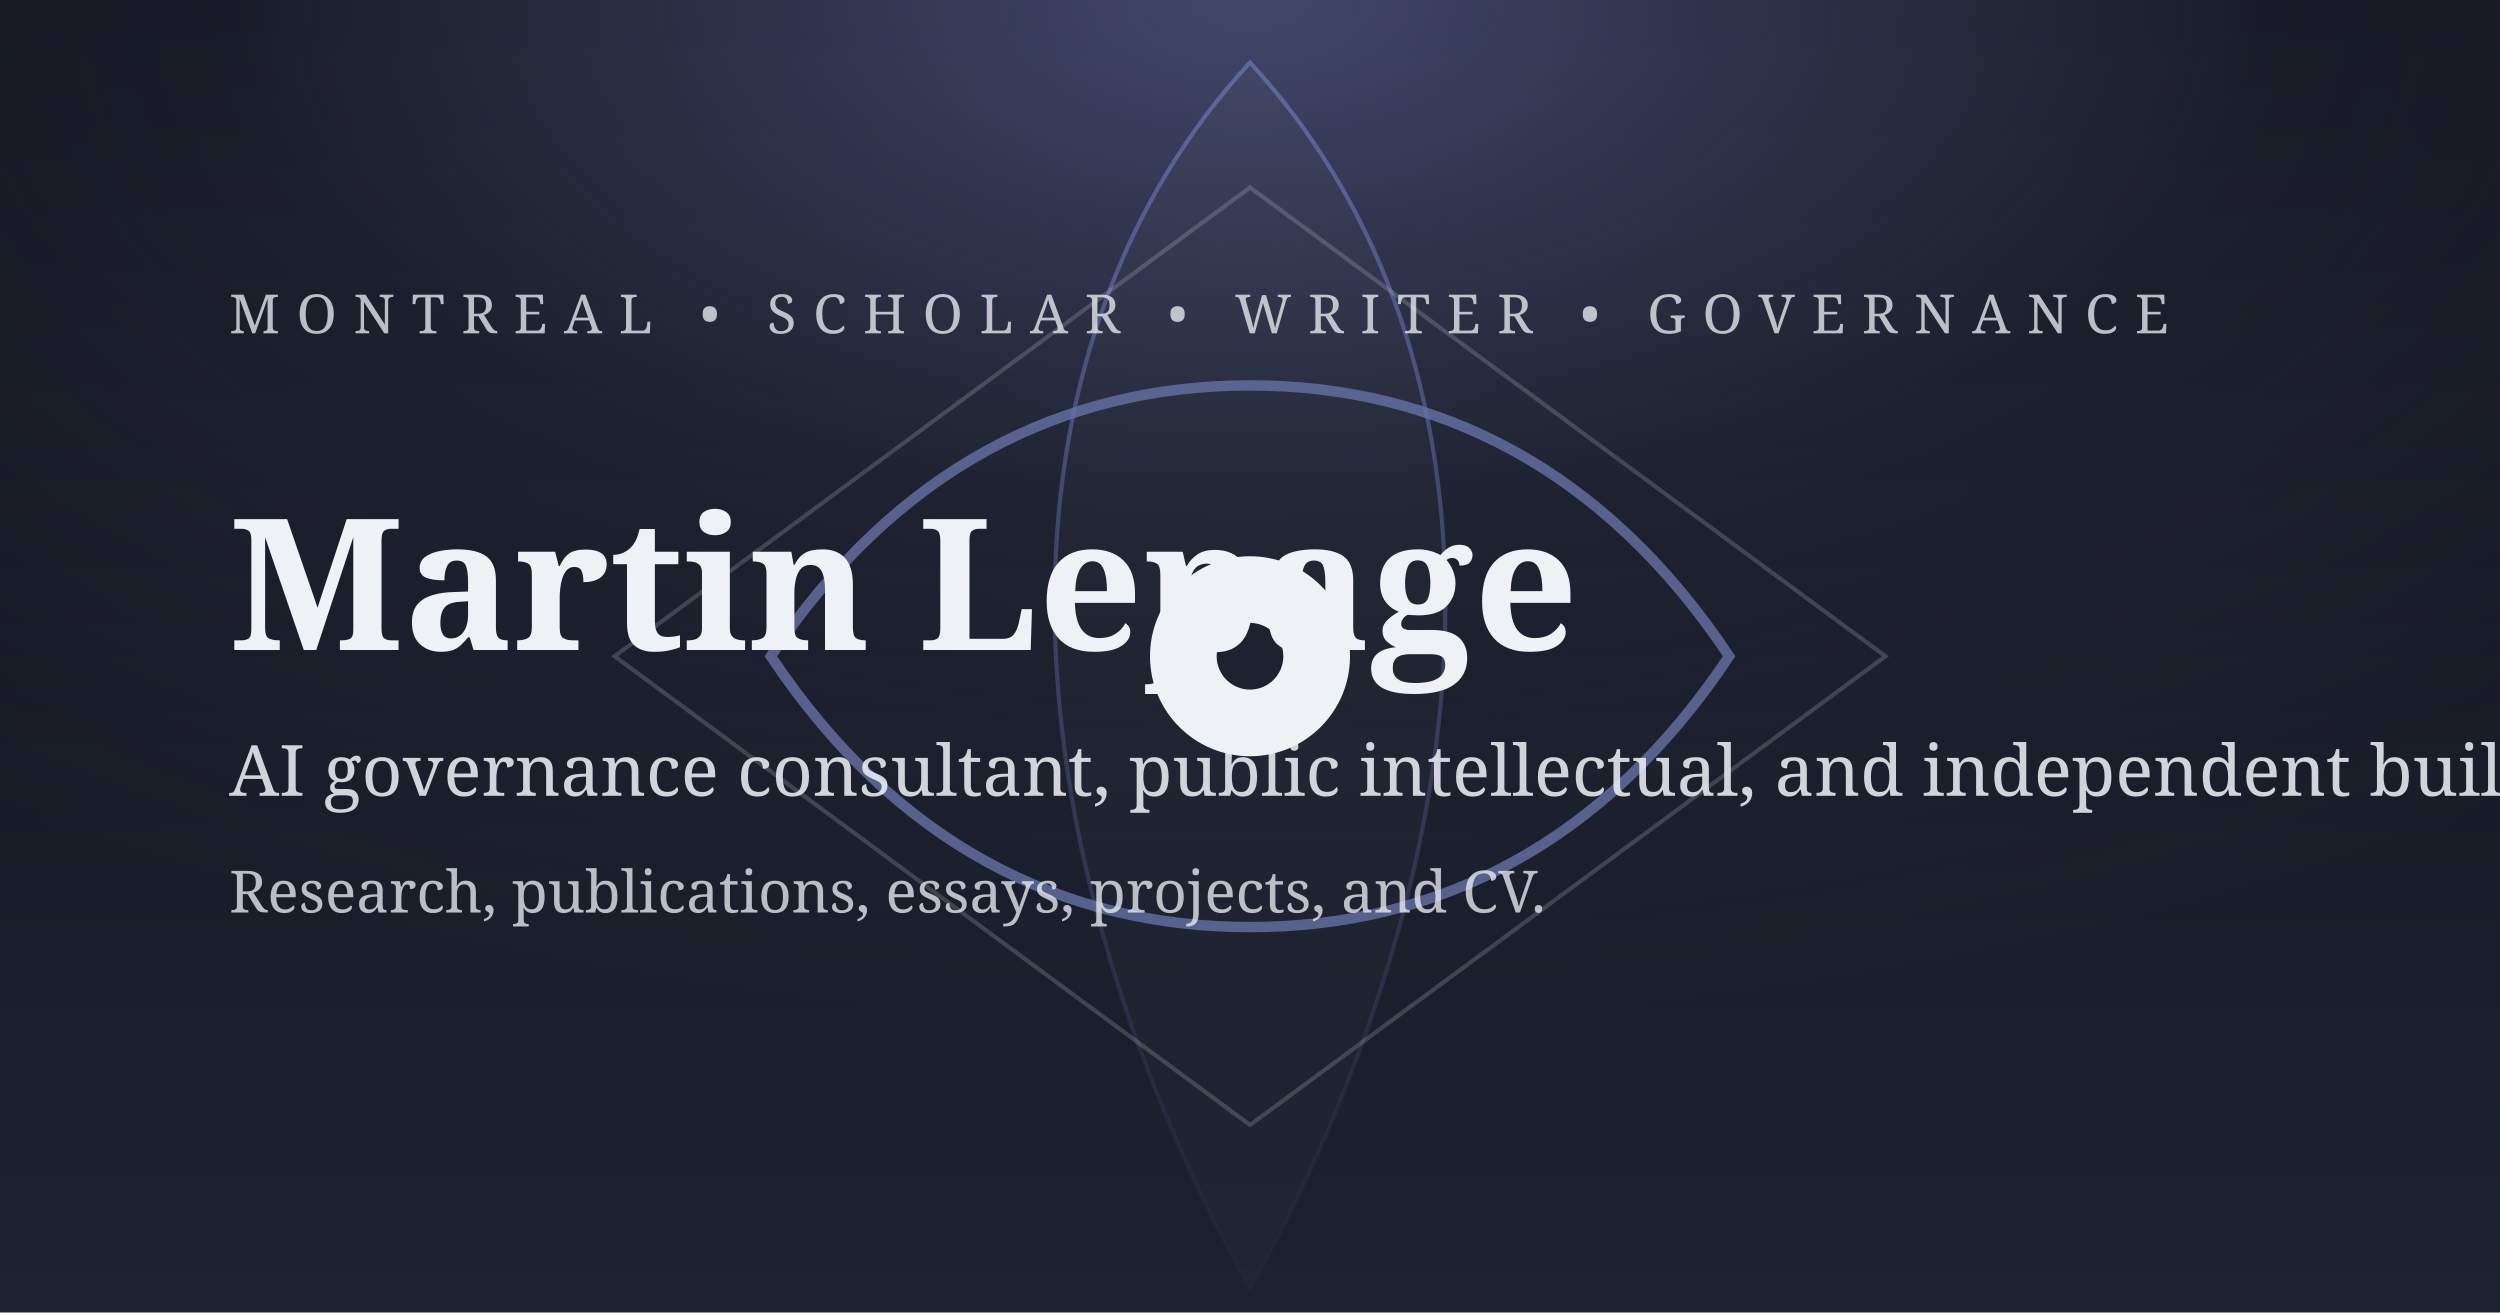
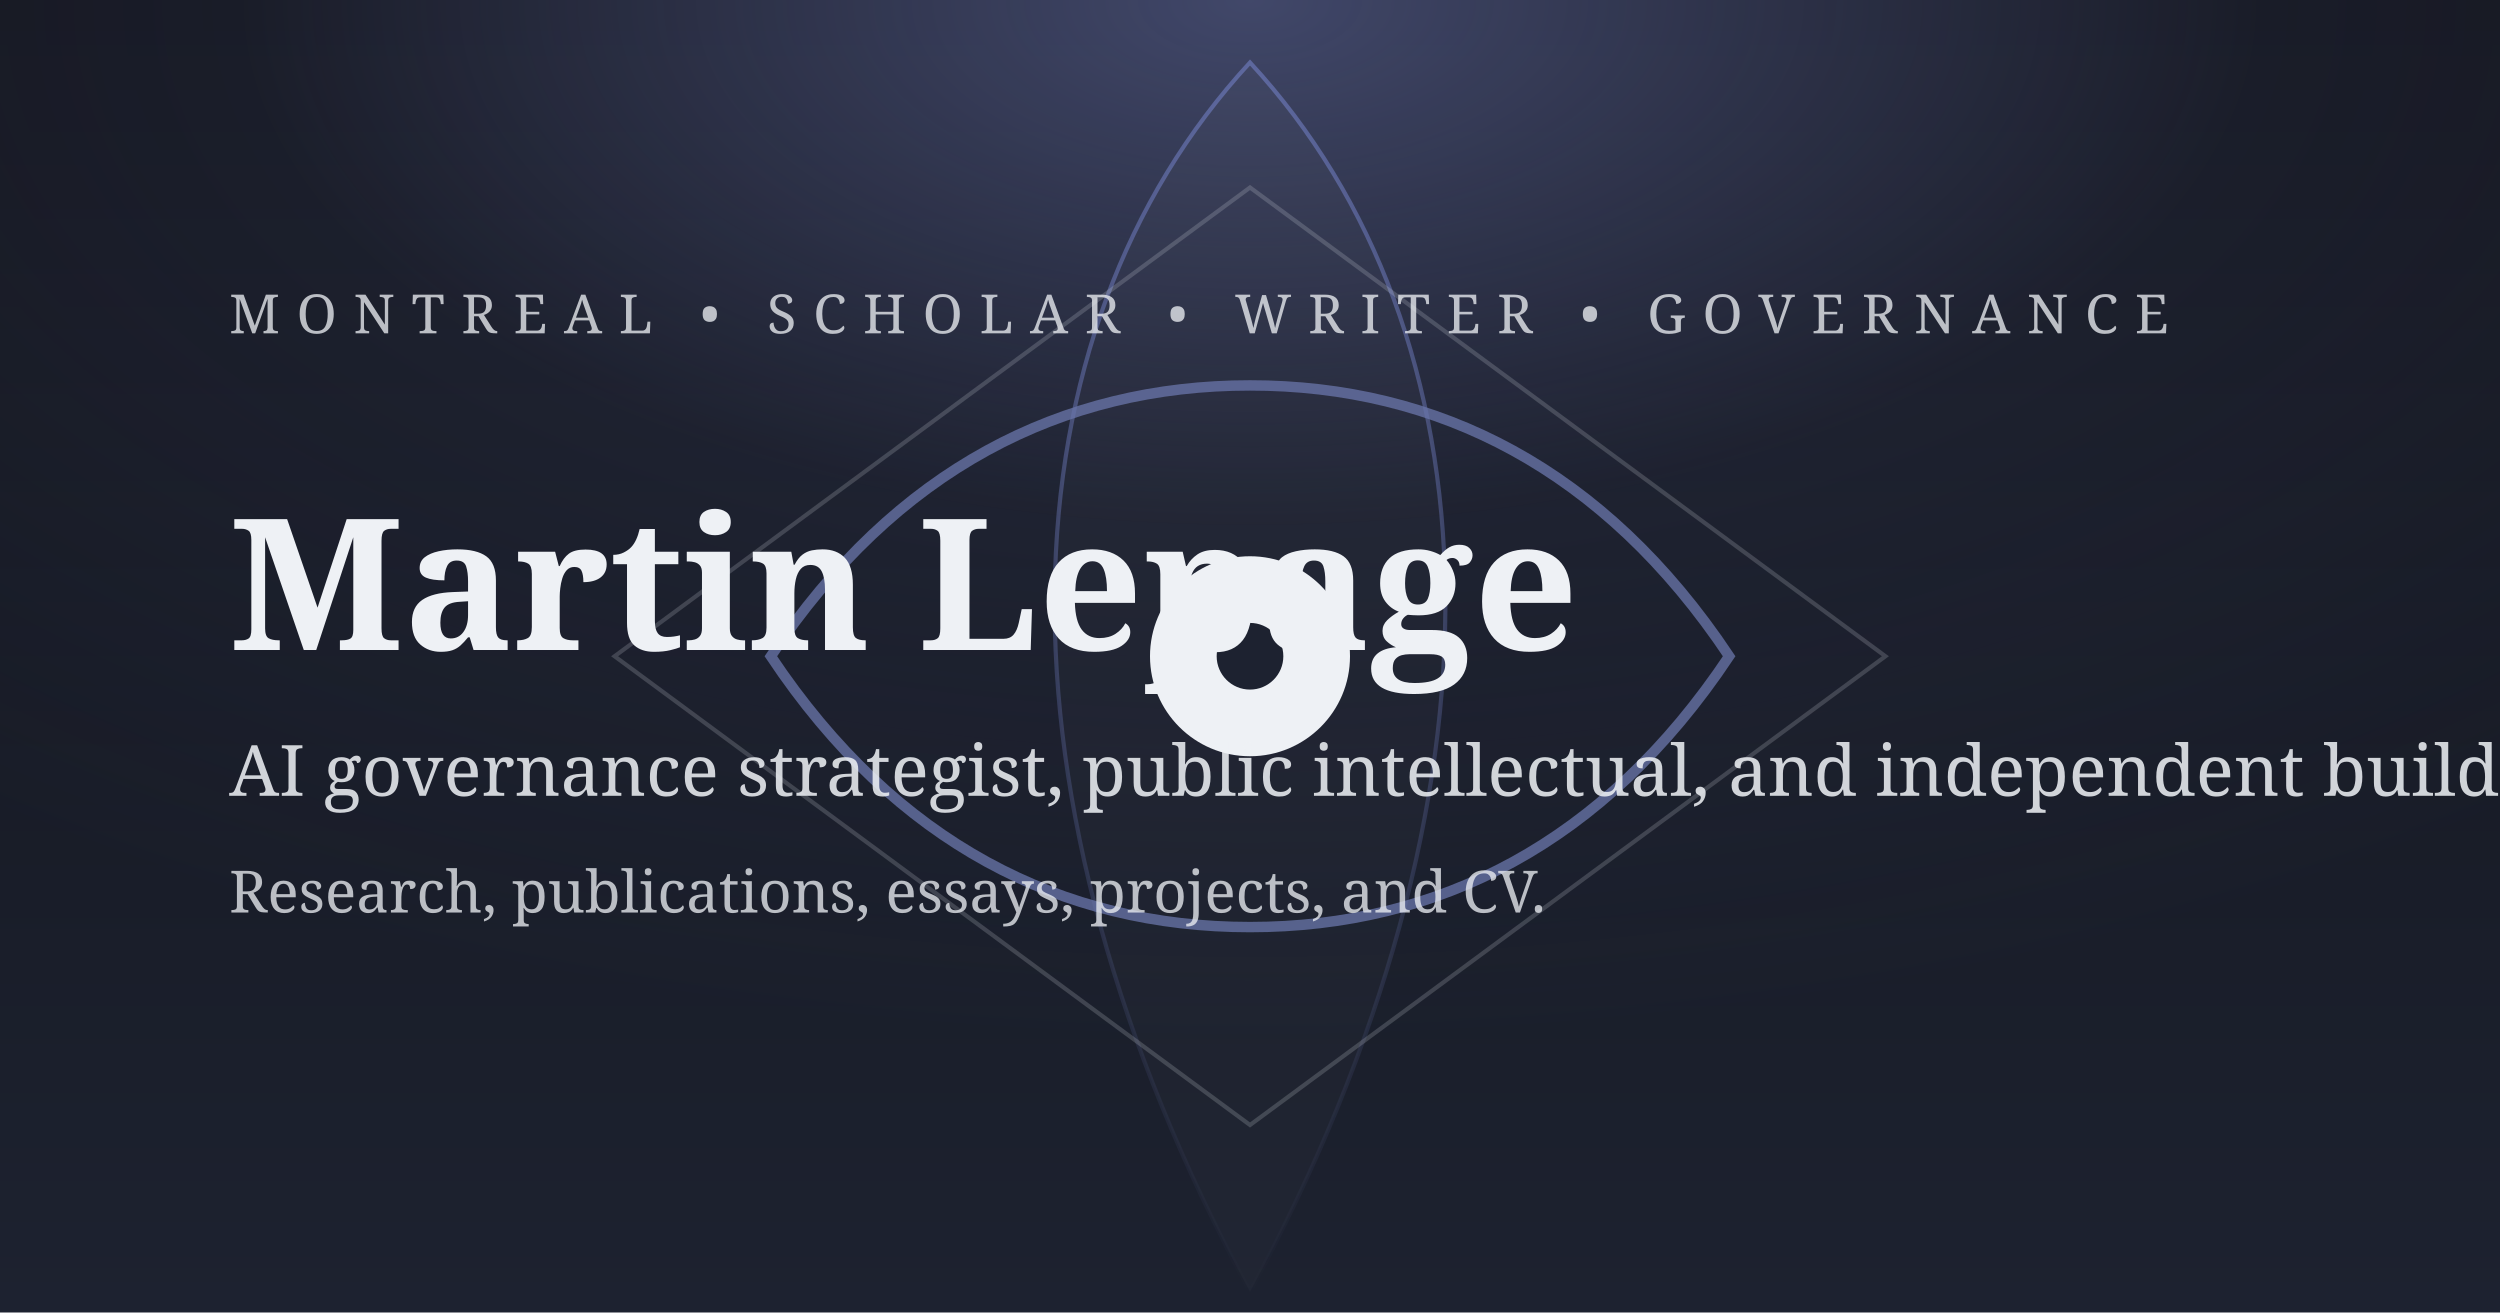
<svg xmlns="http://www.w3.org/2000/svg" viewBox="0 0 1200 630" role="img" aria-labelledby="title desc">
  <defs>
    <linearGradient id="bg" x1="0" x2="0" y1="0" y2="1">
      <stop offset="0%" stop-color="#11131a" />
      <stop offset="100%" stop-color="#1d2230" />
    </linearGradient>
    <radialGradient id="mist" cx="50%" cy="0%" r="80%">
      <stop offset="0%" stop-color="rgba(104,114,170,.55)" />
      <stop offset="50%" stop-color="rgba(104,114,170,.10)" />
      <stop offset="100%" stop-color="rgba(104,114,170,0)" />
    </radialGradient>
    <linearGradient id="path" x1="0" x2="0" y1="0" y2="1">
      <stop offset="0%" stop-color="rgba(110,123,190,.65)" />
      <stop offset="100%" stop-color="rgba(110,123,190,0)" />
    </linearGradient>
  </defs>
  <rect width="1200" height="630" fill="url(#bg)" />
  <rect width="1200" height="630" fill="url(#mist)" />
  <path d="M600 30C480 160 470 380 600 620C730 380 720 160 600 30Z" fill="rgba(255,255,255,.02)" stroke="url(#path)" stroke-width="2" />
  <path d="M600 90 905 315 600 540 295 315Z" fill="none" stroke="rgba(233,238,244,.18)" stroke-width="2" />
  <path d="M370 315c60-90 140-130 230-130s170 40 230 130c-60 90-140 130-230 130s-170-40-230-130Z" fill="none" stroke="rgba(106,117,170,.76)" stroke-width="5" />
  <circle cx="600" cy="315" r="48" fill="#eef1f5" />
  <circle cx="600" cy="315" r="16" fill="#1d2230" />
  <g fill="#eef1f5" font-family="Georgia, serif">
    <text x="110" y="160" font-size="26" letter-spacing="8" opacity=".76">MONTREAL • SCHOLAR • WRITER • GOVERNANCE</text>
    <text x="110" y="312" font-size="88" font-weight="700">Martin Lepage</text>
-     <text x="110" y="382" font-size="34" opacity=".86">AI governance consultant, public intellectual, and independent builder.</text>
+     <text x="110" y="382" font-size="34" opacity=".86">AI governance strategist, public intellectual, and independent builder.</text>
    <text x="110" y="438" font-size="28" opacity=".76">Research, publications, essays, projects, and CV.</text>
  </g>
</svg>
